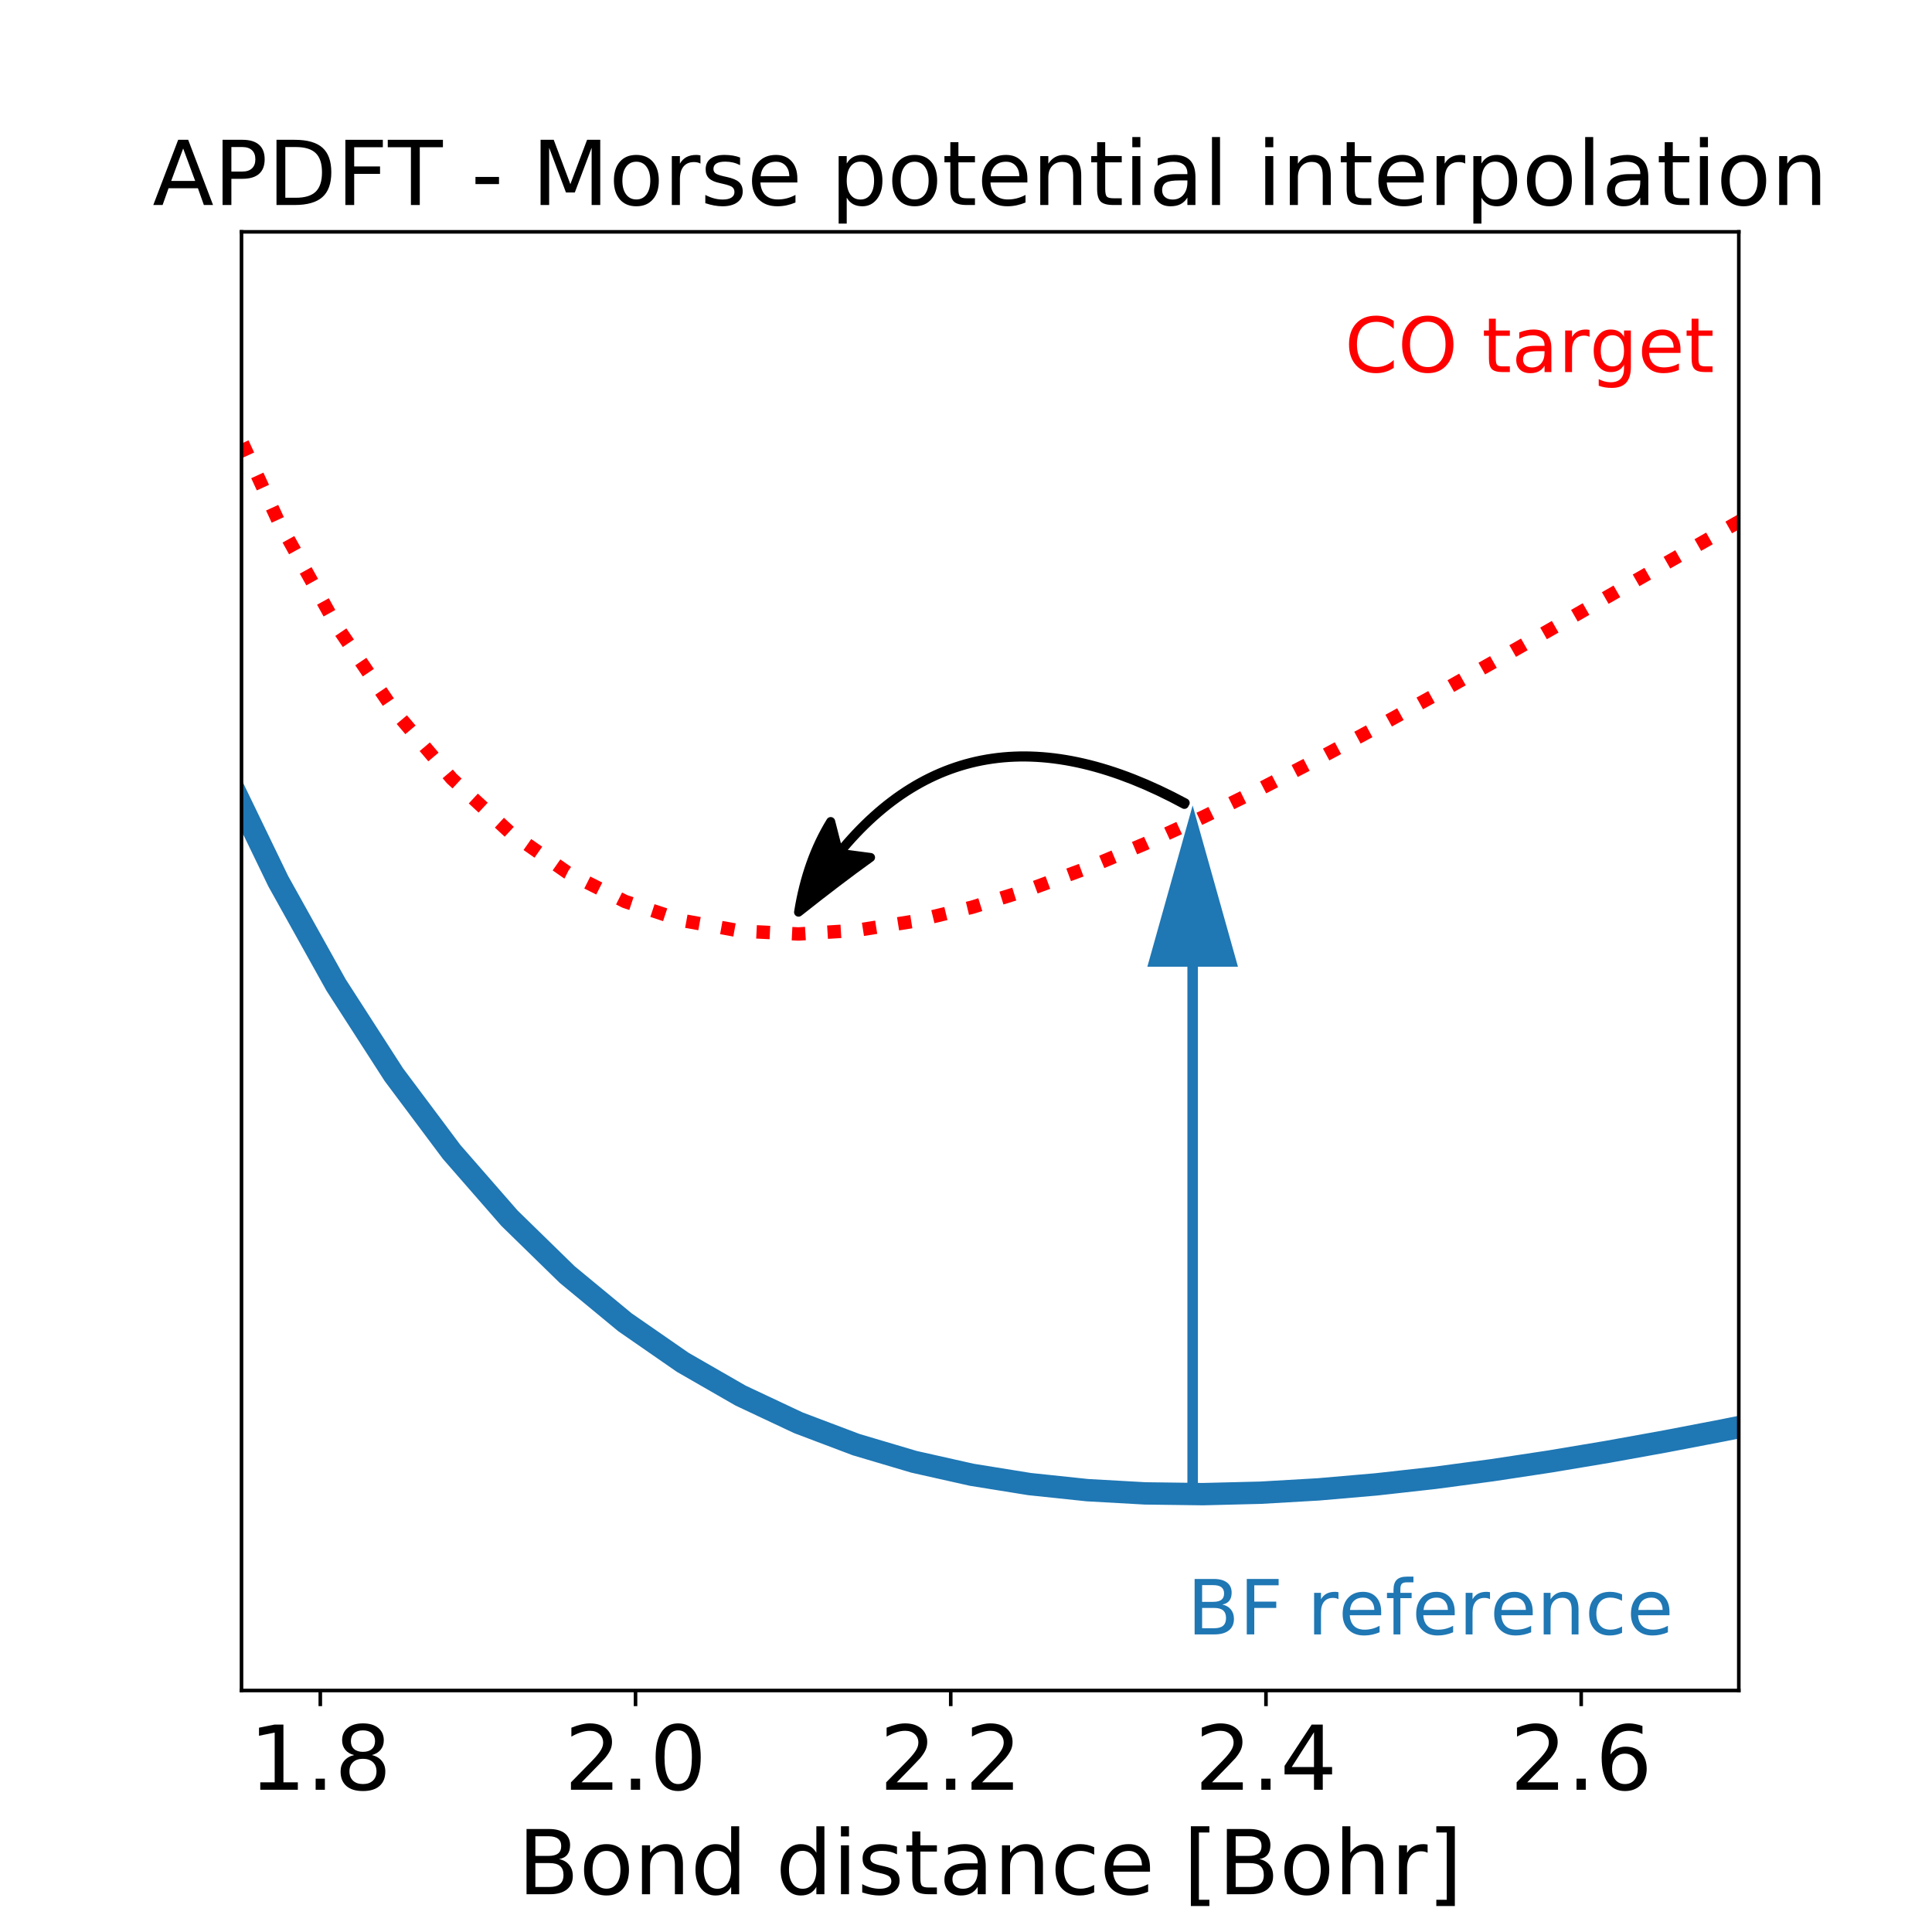
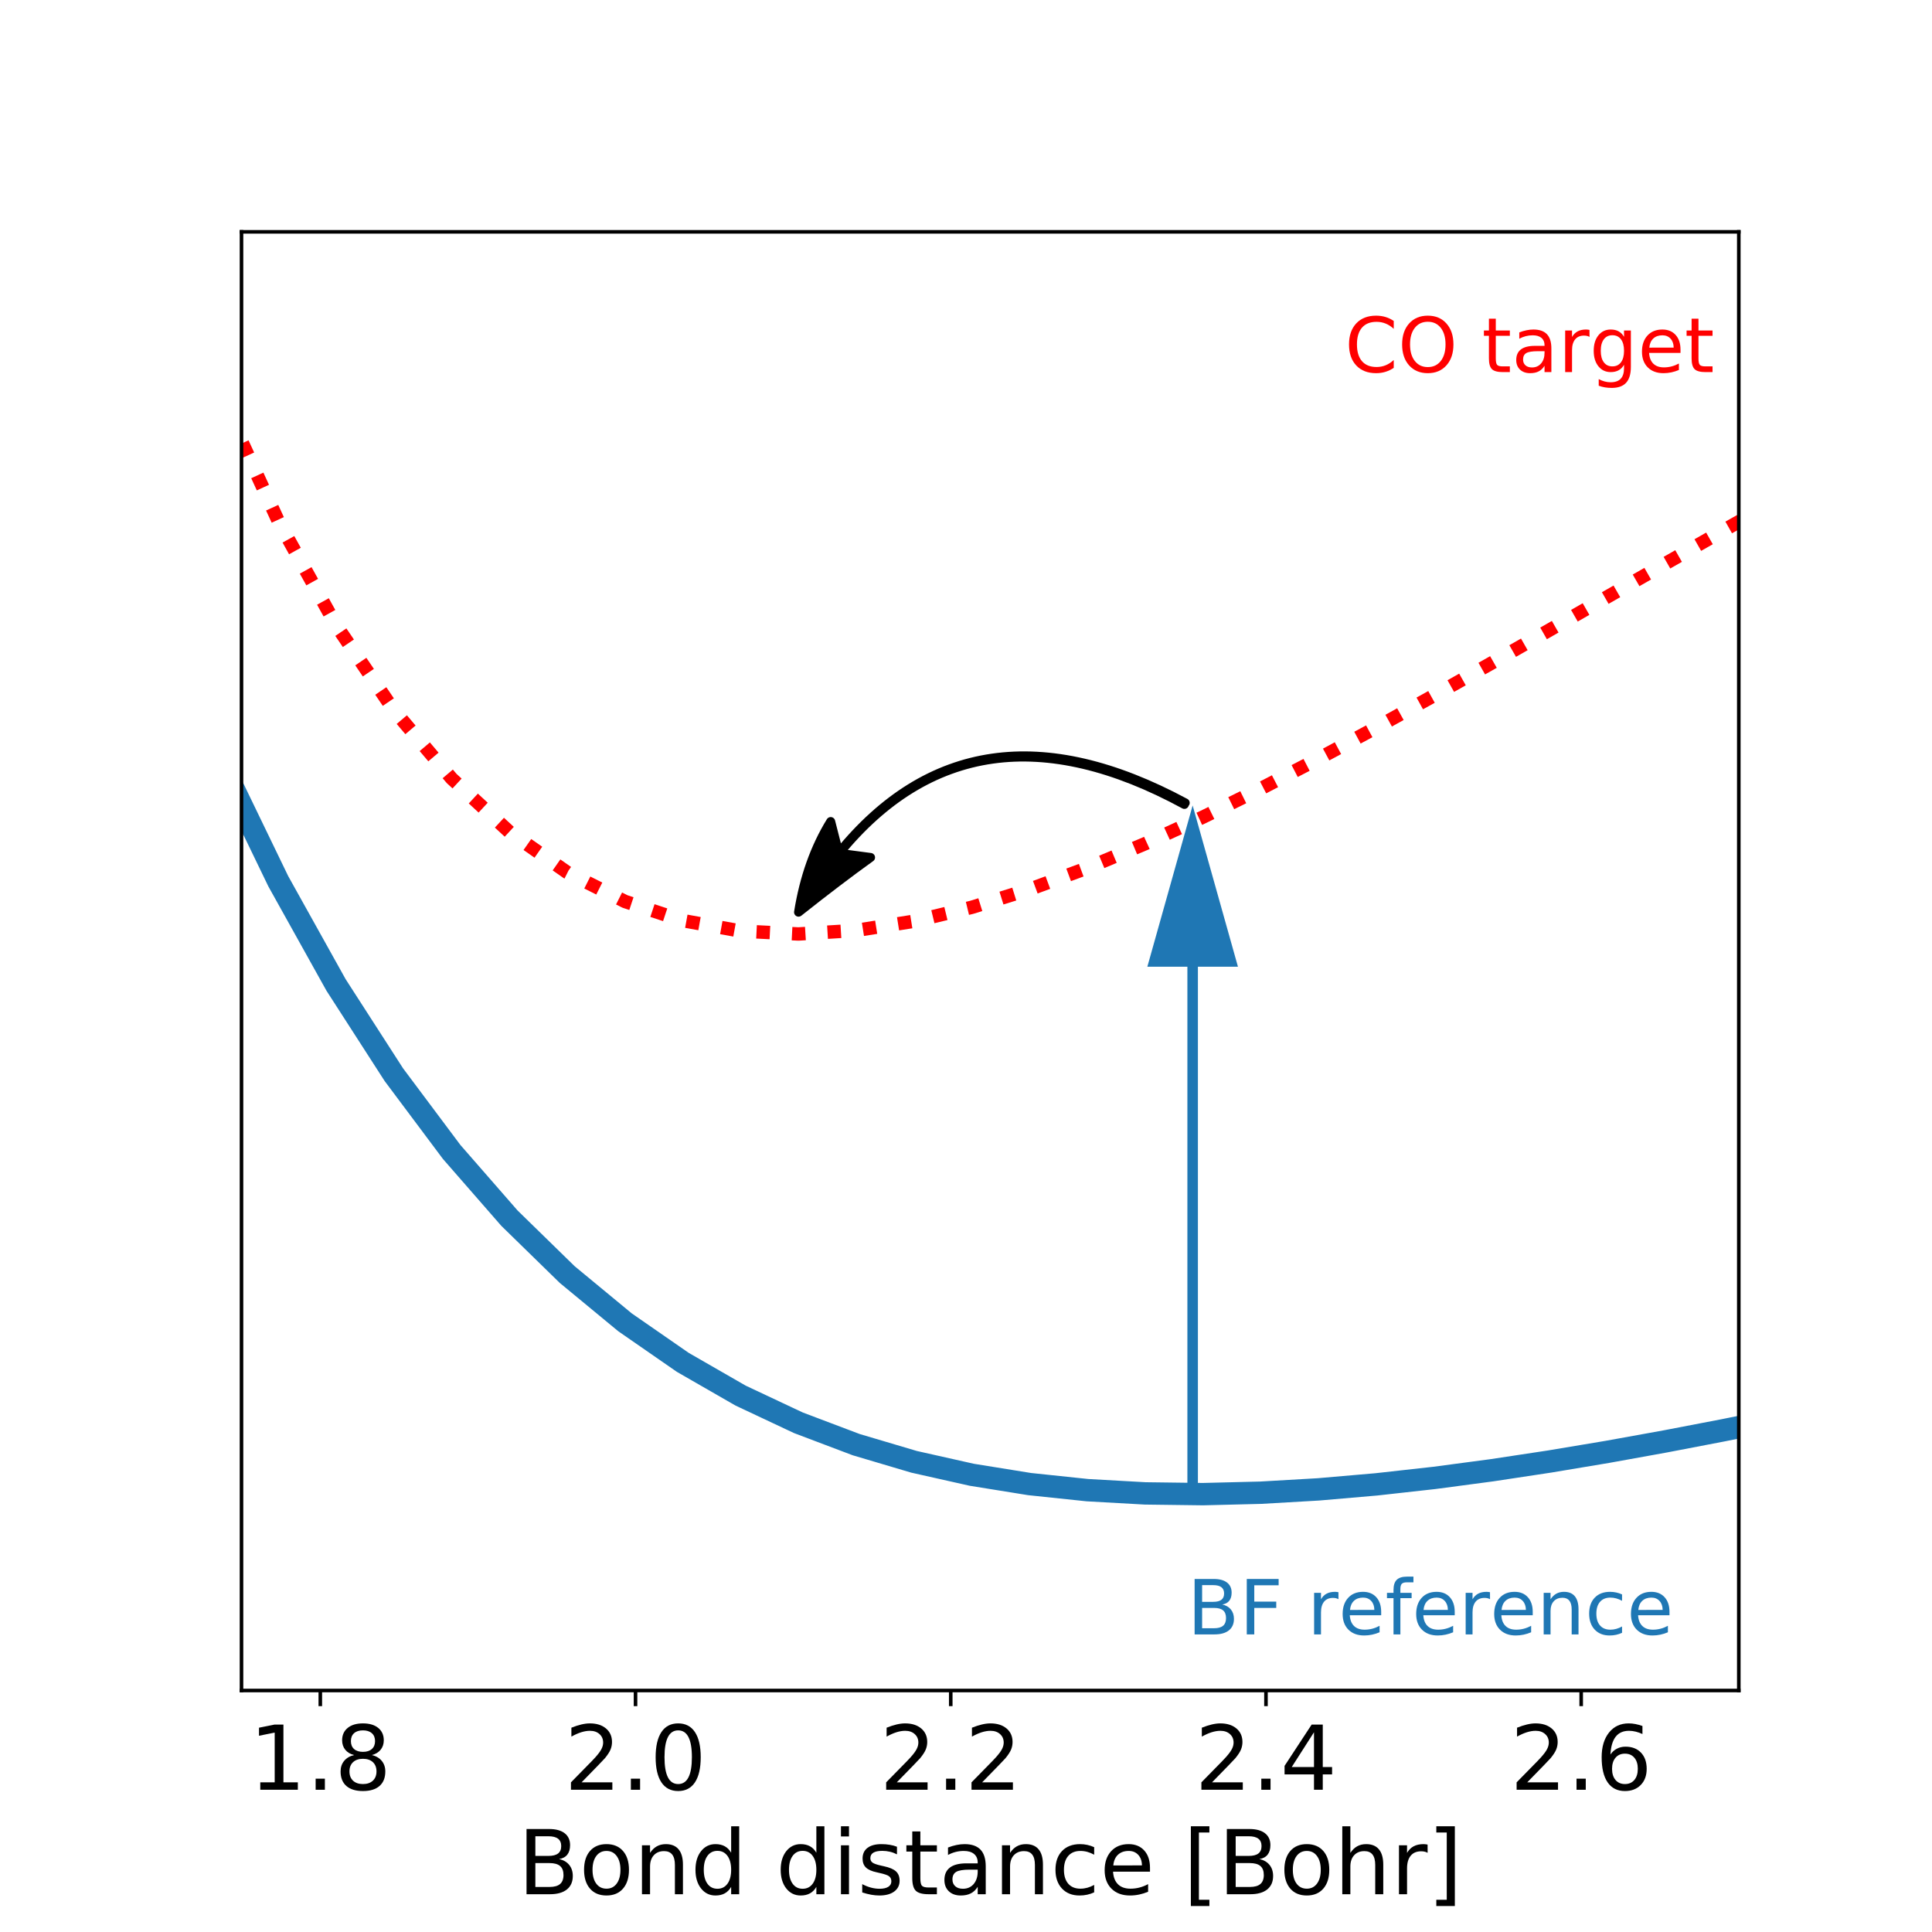
<svg xmlns="http://www.w3.org/2000/svg" xmlns:xlink="http://www.w3.org/1999/xlink" height="432pt" version="1.1" viewBox="0 0 432 432" width="432pt">
  <defs>
    <style type="text/css">
*{stroke-linecap:butt;stroke-linejoin:round;}
  </style>
  </defs>
  <g id="figure_1">
    <g id="patch_1">
      <path d="M 0 432  L 432 432  L 432 0  L 0 0  z " style="fill:#ffffff;" />
    </g>
    <g id="axes_1">
      <g id="patch_2">
        <path d="M 54 378  L 388.8 378  L 388.8 51.84  L 54 51.84  z " style="fill:#ffffff;" />
      </g>
      <g id="patch_3">
-         <path clip-path="url(#p4e06cd8e7b)" d="M 264.822 179.641  L 264.83 179.873  Q 217.554 154.175 187.64 190.801  L 194.663 191.728  Q 187.648 196.758 178.555 203.969  Q 180.401 192.387 185.748 183.695  L 187.547 190.725  Q 217.438 153.914 265.021 179.521  L 264.822 179.641  z " style="stroke:#000000;stroke-linecap:round;stroke-width:2;" />
+         <path clip-path="url(#p5659e23a66)" d="M 264.822 179.641  L 264.83 179.873  Q 217.554 154.175 187.64 190.801  L 194.663 191.728  Q 187.648 196.758 178.555 203.969  Q 180.401 192.387 185.748 183.695  L 187.547 190.725  Q 217.438 153.914 265.021 179.521  L 264.822 179.641  z " style="stroke:#000000;stroke-linecap:round;stroke-width:2;" />
      </g>
      <g id="patch_4">
-         <path clip-path="url(#p4e06cd8e7b)" d="M 266.679 183.799  L 275.49 215.161  L 266.855 215.161  L 266.855 334.094  L 266.503 334.094  L 266.503 215.161  L 257.869 215.161  z " style="fill:#1f77b4;stroke:#1f77b4;stroke-linejoin:miter;stroke-width:2;" />
+         <path clip-path="url(#p5659e23a66)" d="M 266.679 183.799  L 275.49 215.161  L 266.855 215.161  L 266.855 334.094  L 266.503 334.094  L 266.503 215.161  L 257.869 215.161  z " style="fill:#1f77b4;stroke:#1f77b4;stroke-linejoin:miter;stroke-width:2;" />
      </g>
      <g id="matplotlib.axis_1">
        <g id="xtick_1">
          <g id="line2d_1">
            <defs>
-               <path d="M 0 0  L 0 3.5  " id="mc988da30cb" style="stroke:#000000;stroke-width:0.8;" />
-             </defs>
-             <g>
-               <use style="stroke:#000000;stroke-width:0.8;" x="71.621" xlink:href="#mc988da30cb" y="378" />
+               <path d="M 0 0  L 0 3.5  " id="ma7edc51703" style="stroke:#000000;stroke-width:0.8;" />
+             </defs>
+             <g>
+               <use style="stroke:#000000;stroke-width:0.8;" x="71.621" xlink:href="#ma7edc51703" y="378" />
            </g>
          </g>
          <g id="text_1">
            <defs>
              <path d="M 12.406 8.297  L 28.516 8.297  L 28.516 63.922  L 10.984 60.406  L 10.984 69.391  L 28.422 72.906  L 38.281 72.906  L 38.281 8.297  L 54.391 8.297  L 54.391 0  L 12.406 0  z " id="DejaVuSans-49" />
              <path d="M 10.688 12.406  L 21 12.406  L 21 0  L 10.688 0  z " id="DejaVuSans-46" />
              <path d="M 31.781 34.625  Q 24.75 34.625 20.719 30.859  Q 16.703 27.094 16.703 20.516  Q 16.703 13.922 20.719 10.156  Q 24.75 6.391 31.781 6.391  Q 38.812 6.391 42.859 10.172  Q 46.922 13.969 46.922 20.516  Q 46.922 27.094 42.891 30.859  Q 38.875 34.625 31.781 34.625  z M 21.922 38.812  Q 15.578 40.375 12.031 44.719  Q 8.5 49.078 8.5 55.328  Q 8.5 64.062 14.719 69.141  Q 20.953 74.219 31.781 74.219  Q 42.672 74.219 48.875 69.141  Q 55.078 64.062 55.078 55.328  Q 55.078 49.078 51.531 44.719  Q 48 40.375 41.703 38.812  Q 48.828 37.156 52.797 32.312  Q 56.781 27.484 56.781 20.516  Q 56.781 9.906 50.312 4.234  Q 43.844 -1.422 31.781 -1.422  Q 19.734 -1.422 13.25 4.234  Q 6.781 9.906 6.781 20.516  Q 6.781 27.484 10.781 32.312  Q 14.797 37.156 21.922 38.812  z M 18.312 54.391  Q 18.312 48.734 21.844 45.562  Q 25.391 42.391 31.781 42.391  Q 38.141 42.391 41.719 45.562  Q 45.312 48.734 45.312 54.391  Q 45.312 60.062 41.719 63.234  Q 38.141 66.406 31.781 66.406  Q 25.391 66.406 21.844 63.234  Q 18.312 60.062 18.312 54.391  z " id="DejaVuSans-56" />
            </defs>
            <g transform="translate(55.71793 400.1969)scale(0.2 -0.2)">
              <use xlink:href="#DejaVuSans-49" />
              <use x="63.623" xlink:href="#DejaVuSans-46" />
              <use x="95.41" xlink:href="#DejaVuSans-56" />
            </g>
          </g>
        </g>
        <g id="xtick_2">
          <g id="line2d_2">
            <g>
-               <use style="stroke:#000000;stroke-width:0.8;" x="142.105" xlink:href="#mc988da30cb" y="378" />
+               <use style="stroke:#000000;stroke-width:0.8;" x="142.105" xlink:href="#ma7edc51703" y="378" />
            </g>
          </g>
          <g id="text_2">
            <defs>
              <path d="M 19.188 8.297  L 53.609 8.297  L 53.609 0  L 7.328 0  L 7.328 8.297  Q 12.938 14.109 22.625 23.891  Q 32.328 33.688 34.812 36.531  Q 39.547 41.844 41.422 45.531  Q 43.312 49.219 43.312 52.781  Q 43.312 58.594 39.234 62.25  Q 35.156 65.922 28.609 65.922  Q 23.969 65.922 18.812 64.312  Q 13.672 62.703 7.812 59.422  L 7.812 69.391  Q 13.766 71.781 18.938 73  Q 24.125 74.219 28.422 74.219  Q 39.75 74.219 46.484 68.547  Q 53.219 62.891 53.219 53.422  Q 53.219 48.922 51.531 44.891  Q 49.859 40.875 45.406 35.406  Q 44.188 33.984 37.641 27.219  Q 31.109 20.453 19.188 8.297  z " id="DejaVuSans-50" />
              <path d="M 31.781 66.406  Q 24.172 66.406 20.328 58.906  Q 16.5 51.422 16.5 36.375  Q 16.5 21.391 20.328 13.891  Q 24.172 6.391 31.781 6.391  Q 39.453 6.391 43.281 13.891  Q 47.125 21.391 47.125 36.375  Q 47.125 51.422 43.281 58.906  Q 39.453 66.406 31.781 66.406  z M 31.781 74.219  Q 44.047 74.219 50.516 64.516  Q 56.984 54.828 56.984 36.375  Q 56.984 17.969 50.516 8.266  Q 44.047 -1.422 31.781 -1.422  Q 19.531 -1.422 13.062 8.266  Q 6.594 17.969 6.594 36.375  Q 6.594 54.828 13.062 64.516  Q 19.531 74.219 31.781 74.219  z " id="DejaVuSans-48" />
            </defs>
            <g transform="translate(126.2021 400.1969)scale(0.2 -0.2)">
              <use xlink:href="#DejaVuSans-50" />
              <use x="63.623" xlink:href="#DejaVuSans-46" />
              <use x="95.41" xlink:href="#DejaVuSans-48" />
            </g>
          </g>
        </g>
        <g id="xtick_3">
          <g id="line2d_3">
            <g>
-               <use style="stroke:#000000;stroke-width:0.8;" x="212.589" xlink:href="#mc988da30cb" y="378" />
+               <use style="stroke:#000000;stroke-width:0.8;" x="212.589" xlink:href="#ma7edc51703" y="378" />
            </g>
          </g>
          <g id="text_3">
            <g transform="translate(196.6863 400.1969)scale(0.2 -0.2)">
              <use xlink:href="#DejaVuSans-50" />
              <use x="63.623" xlink:href="#DejaVuSans-46" />
              <use x="95.41" xlink:href="#DejaVuSans-50" />
            </g>
          </g>
        </g>
        <g id="xtick_4">
          <g id="line2d_4">
            <g>
-               <use style="stroke:#000000;stroke-width:0.8;" x="283.074" xlink:href="#mc988da30cb" y="378" />
+               <use style="stroke:#000000;stroke-width:0.8;" x="283.074" xlink:href="#ma7edc51703" y="378" />
            </g>
          </g>
          <g id="text_4">
            <defs>
              <path d="M 37.797 64.312  L 12.891 25.391  L 37.797 25.391  z M 35.203 72.906  L 47.609 72.906  L 47.609 25.391  L 58.016 25.391  L 58.016 17.188  L 47.609 17.188  L 47.609 0  L 37.797 0  L 37.797 17.188  L 4.891 17.188  L 4.891 26.703  z " id="DejaVuSans-52" />
            </defs>
            <g transform="translate(267.1706 400.1969)scale(0.2 -0.2)">
              <use xlink:href="#DejaVuSans-50" />
              <use x="63.623" xlink:href="#DejaVuSans-46" />
              <use x="95.41" xlink:href="#DejaVuSans-52" />
            </g>
          </g>
        </g>
        <g id="xtick_5">
          <g id="line2d_5">
            <g>
-               <use style="stroke:#000000;stroke-width:0.8;" x="353.558" xlink:href="#mc988da30cb" y="378" />
+               <use style="stroke:#000000;stroke-width:0.8;" x="353.558" xlink:href="#ma7edc51703" y="378" />
            </g>
          </g>
          <g id="text_5">
            <defs>
              <path d="M 33.016 40.375  Q 26.375 40.375 22.484 35.828  Q 18.609 31.297 18.609 23.391  Q 18.609 15.531 22.484 10.953  Q 26.375 6.391 33.016 6.391  Q 39.656 6.391 43.531 10.953  Q 47.406 15.531 47.406 23.391  Q 47.406 31.297 43.531 35.828  Q 39.656 40.375 33.016 40.375  z M 52.594 71.297  L 52.594 62.312  Q 48.875 64.062 45.094 64.984  Q 41.312 65.922 37.594 65.922  Q 27.828 65.922 22.672 59.328  Q 17.531 52.734 16.797 39.406  Q 19.672 43.656 24.016 45.922  Q 28.375 48.188 33.594 48.188  Q 44.578 48.188 50.953 41.516  Q 57.328 34.859 57.328 23.391  Q 57.328 12.156 50.688 5.359  Q 44.047 -1.422 33.016 -1.422  Q 20.359 -1.422 13.672 8.266  Q 6.984 17.969 6.984 36.375  Q 6.984 53.656 15.188 63.938  Q 23.391 74.219 37.203 74.219  Q 40.922 74.219 44.703 73.484  Q 48.484 72.75 52.594 71.297  z " id="DejaVuSans-54" />
            </defs>
            <g transform="translate(337.6548 400.1969)scale(0.2 -0.2)">
              <use xlink:href="#DejaVuSans-50" />
              <use x="63.623" xlink:href="#DejaVuSans-46" />
              <use x="95.41" xlink:href="#DejaVuSans-54" />
            </g>
          </g>
        </g>
        <g id="text_6">
          <defs>
            <path d="M 19.672 34.812  L 19.672 8.109  L 35.5 8.109  Q 43.453 8.109 47.281 11.406  Q 51.125 14.703 51.125 21.484  Q 51.125 28.328 47.281 31.562  Q 43.453 34.812 35.5 34.812  z M 19.672 64.797  L 19.672 42.828  L 34.281 42.828  Q 41.5 42.828 45.031 45.531  Q 48.578 48.25 48.578 53.812  Q 48.578 59.328 45.031 62.062  Q 41.5 64.797 34.281 64.797  z M 9.812 72.906  L 35.016 72.906  Q 46.297 72.906 52.391 68.219  Q 58.5 63.531 58.5 54.891  Q 58.5 48.188 55.375 44.234  Q 52.25 40.281 46.188 39.312  Q 53.469 37.75 57.5 32.781  Q 61.531 27.828 61.531 20.406  Q 61.531 10.641 54.891 5.312  Q 48.25 0 35.984 0  L 9.812 0  z " id="DejaVuSans-66" />
            <path d="M 30.609 48.391  Q 23.391 48.391 19.188 42.75  Q 14.984 37.109 14.984 27.297  Q 14.984 17.484 19.156 11.844  Q 23.344 6.203 30.609 6.203  Q 37.797 6.203 41.984 11.859  Q 46.188 17.531 46.188 27.297  Q 46.188 37.016 41.984 42.703  Q 37.797 48.391 30.609 48.391  z M 30.609 56  Q 42.328 56 49.016 48.375  Q 55.719 40.766 55.719 27.297  Q 55.719 13.875 49.016 6.219  Q 42.328 -1.422 30.609 -1.422  Q 18.844 -1.422 12.172 6.219  Q 5.516 13.875 5.516 27.297  Q 5.516 40.766 12.172 48.375  Q 18.844 56 30.609 56  z " id="DejaVuSans-111" />
            <path d="M 54.891 33.016  L 54.891 0  L 45.906 0  L 45.906 32.719  Q 45.906 40.484 42.875 44.328  Q 39.844 48.188 33.797 48.188  Q 26.516 48.188 22.312 43.547  Q 18.109 38.922 18.109 30.906  L 18.109 0  L 9.078 0  L 9.078 54.688  L 18.109 54.688  L 18.109 46.188  Q 21.344 51.125 25.703 53.562  Q 30.078 56 35.797 56  Q 45.219 56 50.047 50.172  Q 54.891 44.344 54.891 33.016  z " id="DejaVuSans-110" />
            <path d="M 45.406 46.391  L 45.406 75.984  L 54.391 75.984  L 54.391 0  L 45.406 0  L 45.406 8.203  Q 42.578 3.328 38.25 0.953  Q 33.938 -1.422 27.875 -1.422  Q 17.969 -1.422 11.734 6.484  Q 5.516 14.406 5.516 27.297  Q 5.516 40.188 11.734 48.094  Q 17.969 56 27.875 56  Q 33.938 56 38.25 53.625  Q 42.578 51.266 45.406 46.391  z M 14.797 27.297  Q 14.797 17.391 18.875 11.75  Q 22.953 6.109 30.078 6.109  Q 37.203 6.109 41.297 11.75  Q 45.406 17.391 45.406 27.297  Q 45.406 37.203 41.297 42.844  Q 37.203 48.484 30.078 48.484  Q 22.953 48.484 18.875 42.844  Q 14.797 37.203 14.797 27.297  z " id="DejaVuSans-100" />
            <path id="DejaVuSans-32" />
            <path d="M 9.422 54.688  L 18.406 54.688  L 18.406 0  L 9.422 0  z M 9.422 75.984  L 18.406 75.984  L 18.406 64.594  L 9.422 64.594  z " id="DejaVuSans-105" />
            <path d="M 44.281 53.078  L 44.281 44.578  Q 40.484 46.531 36.375 47.5  Q 32.281 48.484 27.875 48.484  Q 21.188 48.484 17.844 46.438  Q 14.5 44.391 14.5 40.281  Q 14.5 37.156 16.891 35.375  Q 19.281 33.594 26.516 31.984  L 29.594 31.297  Q 39.156 29.25 43.188 25.516  Q 47.219 21.781 47.219 15.094  Q 47.219 7.469 41.188 3.016  Q 35.156 -1.422 24.609 -1.422  Q 20.219 -1.422 15.453 -0.562  Q 10.688 0.297 5.422 2  L 5.422 11.281  Q 10.406 8.688 15.234 7.391  Q 20.062 6.109 24.812 6.109  Q 31.156 6.109 34.562 8.281  Q 37.984 10.453 37.984 14.406  Q 37.984 18.062 35.516 20.016  Q 33.062 21.969 24.703 23.781  L 21.578 24.516  Q 13.234 26.266 9.516 29.906  Q 5.812 33.547 5.812 39.891  Q 5.812 47.609 11.281 51.797  Q 16.75 56 26.812 56  Q 31.781 56 36.172 55.266  Q 40.578 54.547 44.281 53.078  z " id="DejaVuSans-115" />
            <path d="M 18.312 70.219  L 18.312 54.688  L 36.812 54.688  L 36.812 47.703  L 18.312 47.703  L 18.312 18.016  Q 18.312 11.328 20.141 9.422  Q 21.969 7.516 27.594 7.516  L 36.812 7.516  L 36.812 0  L 27.594 0  Q 17.188 0 13.234 3.875  Q 9.281 7.766 9.281 18.016  L 9.281 47.703  L 2.688 47.703  L 2.688 54.688  L 9.281 54.688  L 9.281 70.219  z " id="DejaVuSans-116" />
            <path d="M 34.281 27.484  Q 23.391 27.484 19.188 25  Q 14.984 22.516 14.984 16.5  Q 14.984 11.719 18.141 8.906  Q 21.297 6.109 26.703 6.109  Q 34.188 6.109 38.703 11.406  Q 43.219 16.703 43.219 25.484  L 43.219 27.484  z M 52.203 31.203  L 52.203 0  L 43.219 0  L 43.219 8.297  Q 40.141 3.328 35.547 0.953  Q 30.953 -1.422 24.312 -1.422  Q 15.922 -1.422 10.953 3.297  Q 6 8.016 6 15.922  Q 6 25.141 12.172 29.828  Q 18.359 34.516 30.609 34.516  L 43.219 34.516  L 43.219 35.406  Q 43.219 41.609 39.141 45  Q 35.062 48.391 27.688 48.391  Q 23 48.391 18.547 47.266  Q 14.109 46.141 10.016 43.891  L 10.016 52.203  Q 14.938 54.109 19.578 55.047  Q 24.219 56 28.609 56  Q 40.484 56 46.344 49.844  Q 52.203 43.703 52.203 31.203  z " id="DejaVuSans-97" />
            <path d="M 48.781 52.594  L 48.781 44.188  Q 44.969 46.297 41.141 47.344  Q 37.312 48.391 33.406 48.391  Q 24.656 48.391 19.812 42.844  Q 14.984 37.312 14.984 27.297  Q 14.984 17.281 19.812 11.734  Q 24.656 6.203 33.406 6.203  Q 37.312 6.203 41.141 7.25  Q 44.969 8.297 48.781 10.406  L 48.781 2.094  Q 45.016 0.344 40.984 -0.531  Q 36.969 -1.422 32.422 -1.422  Q 20.062 -1.422 12.781 6.344  Q 5.516 14.109 5.516 27.297  Q 5.516 40.672 12.859 48.328  Q 20.219 56 33.016 56  Q 37.156 56 41.109 55.141  Q 45.062 54.297 48.781 52.594  z " id="DejaVuSans-99" />
            <path d="M 56.203 29.594  L 56.203 25.203  L 14.891 25.203  Q 15.484 15.922 20.484 11.062  Q 25.484 6.203 34.422 6.203  Q 39.594 6.203 44.453 7.469  Q 49.312 8.734 54.109 11.281  L 54.109 2.781  Q 49.266 0.734 44.188 -0.344  Q 39.109 -1.422 33.891 -1.422  Q 20.797 -1.422 13.156 6.188  Q 5.516 13.812 5.516 26.812  Q 5.516 40.234 12.766 48.109  Q 20.016 56 32.328 56  Q 43.359 56 49.781 48.891  Q 56.203 41.797 56.203 29.594  z M 47.219 32.234  Q 47.125 39.594 43.094 43.984  Q 39.062 48.391 32.422 48.391  Q 24.906 48.391 20.391 44.141  Q 15.875 39.891 15.188 32.172  z " id="DejaVuSans-101" />
            <path d="M 8.594 75.984  L 29.297 75.984  L 29.297 69  L 17.578 69  L 17.578 -6.203  L 29.297 -6.203  L 29.297 -13.188  L 8.594 -13.188  z " id="DejaVuSans-91" />
            <path d="M 54.891 33.016  L 54.891 0  L 45.906 0  L 45.906 32.719  Q 45.906 40.484 42.875 44.328  Q 39.844 48.188 33.797 48.188  Q 26.516 48.188 22.312 43.547  Q 18.109 38.922 18.109 30.906  L 18.109 0  L 9.078 0  L 9.078 75.984  L 18.109 75.984  L 18.109 46.188  Q 21.344 51.125 25.703 53.562  Q 30.078 56 35.797 56  Q 45.219 56 50.047 50.172  Q 54.891 44.344 54.891 33.016  z " id="DejaVuSans-104" />
            <path d="M 41.109 46.297  Q 39.594 47.172 37.812 47.578  Q 36.031 48 33.891 48  Q 26.266 48 22.188 43.047  Q 18.109 38.094 18.109 28.812  L 18.109 0  L 9.078 0  L 9.078 54.688  L 18.109 54.688  L 18.109 46.188  Q 20.953 51.172 25.484 53.578  Q 30.031 56 36.531 56  Q 37.453 56 38.578 55.875  Q 39.703 55.766 41.062 55.516  z " id="DejaVuSans-114" />
            <path d="M 30.422 75.984  L 30.422 -13.188  L 9.719 -13.188  L 9.719 -6.203  L 21.391 -6.203  L 21.391 69  L 9.719 69  L 9.719 75.984  z " id="DejaVuSans-93" />
          </defs>
          <g transform="translate(115.7734 423.5531)scale(0.2 -0.2)">
            <use xlink:href="#DejaVuSans-66" />
            <use x="68.604" xlink:href="#DejaVuSans-111" />
            <use x="129.785" xlink:href="#DejaVuSans-110" />
            <use x="193.164" xlink:href="#DejaVuSans-100" />
            <use x="256.641" xlink:href="#DejaVuSans-32" />
            <use x="288.428" xlink:href="#DejaVuSans-100" />
            <use x="351.904" xlink:href="#DejaVuSans-105" />
            <use x="379.688" xlink:href="#DejaVuSans-115" />
            <use x="431.787" xlink:href="#DejaVuSans-116" />
            <use x="470.996" xlink:href="#DejaVuSans-97" />
            <use x="532.275" xlink:href="#DejaVuSans-110" />
            <use x="595.654" xlink:href="#DejaVuSans-99" />
            <use x="650.635" xlink:href="#DejaVuSans-101" />
            <use x="712.158" xlink:href="#DejaVuSans-32" />
            <use x="743.945" xlink:href="#DejaVuSans-91" />
            <use x="782.959" xlink:href="#DejaVuSans-66" />
            <use x="851.562" xlink:href="#DejaVuSans-111" />
            <use x="912.744" xlink:href="#DejaVuSans-104" />
            <use x="976.123" xlink:href="#DejaVuSans-114" />
            <use x="1017.236" xlink:href="#DejaVuSans-93" />
          </g>
        </g>
      </g>
      <g id="matplotlib.axis_2" />
      <g id="line2d_6">
-         <path clip-path="url(#p4e06cd8e7b)" d="M 36.379 139.616  L 49.301 170.322  L 62.223 197.049  L 75.145 220.243  L 88.067 240.302  L 100.989 257.577  L 113.912 272.384  L 126.834 285  L 139.756 295.674  L 152.678 304.628  L 165.6 312.058  L 178.522 318.138  L 191.444 323.026  L 204.366 326.859  L 217.288 329.761  L 230.211 331.843  L 243.133 333.202  L 256.055 333.927  L 268.977 334.094  L 281.899 333.773  L 294.821 333.027  L 307.743 331.909  L 320.665 330.471  L 333.587 328.754  L 346.509 326.798  L 359.432 324.638  L 372.354 322.304  L 385.276 319.824  L 398.198 317.222  L 411.12 314.519  L 424.042 311.735  " style="fill:none;stroke:#1f77b4;stroke-linecap:square;stroke-width:5;" />
+         <path clip-path="url(#p5659e23a66)" d="M 36.379 139.616  L 49.301 170.322  L 62.223 197.049  L 75.145 220.243  L 88.067 240.302  L 100.989 257.577  L 113.912 272.384  L 126.834 285  L 139.756 295.674  L 152.678 304.628  L 165.6 312.058  L 178.522 318.138  L 191.444 323.026  L 204.366 326.859  L 217.288 329.761  L 230.211 331.843  L 243.133 333.202  L 256.055 333.927  L 268.977 334.094  L 281.899 333.773  L 294.821 333.027  L 307.743 331.909  L 320.665 330.471  L 333.587 328.754  L 346.509 326.798  L 359.432 324.638  L 372.354 322.304  L 385.276 319.824  L 398.198 317.222  L 411.12 314.519  L 424.042 311.735  " style="fill:none;stroke:#1f77b4;stroke-linecap:square;stroke-width:5;" />
      </g>
      <g id="line2d_7">
-         <path clip-path="url(#p4e06cd8e7b)" d="M 36.379 54.859  L 49.301 88.4  L 62.223 116.5  L 75.145 139.783  L 88.067 158.807  L 100.989 174.072  L 113.912 186.027  L 126.834 195.075  L 139.756 201.575  L 152.678 205.85  L 165.6 208.186  L 178.522 208.84  L 191.444 208.041  L 204.366 205.993  L 217.288 202.878  L 230.211 198.857  L 243.133 194.072  L 256.055 188.652  L 268.977 182.709  L 281.899 176.341  L 294.821 169.636  L 307.743 162.671  L 320.665 155.513  L 333.587 148.223  L 346.509 140.85  L 359.432 133.44  L 372.354 126.032  L 385.276 118.659  L 398.198 111.349  L 411.12 104.128  L 424.042 97.016  " style="fill:none;stroke:#ff0000;stroke-dasharray:3,4.95;stroke-dashoffset:0;stroke-width:3;" />
+         <path clip-path="url(#p5659e23a66)" d="M 36.379 54.859  L 49.301 88.4  L 62.223 116.5  L 75.145 139.783  L 88.067 158.807  L 100.989 174.072  L 113.912 186.027  L 126.834 195.075  L 139.756 201.575  L 152.678 205.85  L 165.6 208.186  L 178.522 208.84  L 191.444 208.041  L 204.366 205.993  L 217.288 202.878  L 230.211 198.857  L 243.133 194.072  L 256.055 188.652  L 268.977 182.709  L 281.899 176.341  L 294.821 169.636  L 307.743 162.671  L 320.665 155.513  L 333.587 148.223  L 346.509 140.85  L 359.432 133.44  L 372.354 126.032  L 385.276 118.659  L 398.198 111.349  L 411.12 104.128  L 424.042 97.016  " style="fill:none;stroke:#ff0000;stroke-dasharray:3,4.95;stroke-dashoffset:0;stroke-width:3;" />
      </g>
      <g id="patch_5">
        <path d="M 54 378  L 54 51.84  " style="fill:none;stroke:#000000;stroke-linecap:square;stroke-linejoin:miter;stroke-width:0.8;" />
      </g>
      <g id="patch_6">
        <path d="M 388.8 378  L 388.8 51.84  " style="fill:none;stroke:#000000;stroke-linecap:square;stroke-linejoin:miter;stroke-width:0.8;" />
      </g>
      <g id="patch_7">
        <path d="M 54 378  L 388.8 378  " style="fill:none;stroke:#000000;stroke-linecap:square;stroke-linejoin:miter;stroke-width:0.8;" />
      </g>
      <g id="patch_8">
        <path d="M 54 51.84  L 388.8 51.84  " style="fill:none;stroke:#000000;stroke-linecap:square;stroke-linejoin:miter;stroke-width:0.8;" />
      </g>
      <g id="text_7">
        <defs>
          <path d="M 64.406 67.281  L 64.406 56.891  Q 59.422 61.531 53.781 63.812  Q 48.141 66.109 41.797 66.109  Q 29.297 66.109 22.656 58.469  Q 16.016 50.828 16.016 36.375  Q 16.016 21.969 22.656 14.328  Q 29.297 6.688 41.797 6.688  Q 48.141 6.688 53.781 8.984  Q 59.422 11.281 64.406 15.922  L 64.406 5.609  Q 59.234 2.094 53.438 0.328  Q 47.656 -1.422 41.219 -1.422  Q 24.656 -1.422 15.125 8.703  Q 5.609 18.844 5.609 36.375  Q 5.609 53.953 15.125 64.078  Q 24.656 74.219 41.219 74.219  Q 47.75 74.219 53.531 72.484  Q 59.328 70.75 64.406 67.281  z " id="DejaVuSans-67" />
          <path d="M 39.406 66.219  Q 28.656 66.219 22.328 58.203  Q 16.016 50.203 16.016 36.375  Q 16.016 22.609 22.328 14.594  Q 28.656 6.594 39.406 6.594  Q 50.141 6.594 56.422 14.594  Q 62.703 22.609 62.703 36.375  Q 62.703 50.203 56.422 58.203  Q 50.141 66.219 39.406 66.219  z M 39.406 74.219  Q 54.734 74.219 63.906 63.938  Q 73.094 53.656 73.094 36.375  Q 73.094 19.141 63.906 8.859  Q 54.734 -1.422 39.406 -1.422  Q 24.031 -1.422 14.812 8.828  Q 5.609 19.094 5.609 36.375  Q 5.609 53.656 14.812 63.938  Q 24.031 74.219 39.406 74.219  z " id="DejaVuSans-79" />
          <path d="M 45.406 27.984  Q 45.406 37.75 41.375 43.109  Q 37.359 48.484 30.078 48.484  Q 22.859 48.484 18.828 43.109  Q 14.797 37.75 14.797 27.984  Q 14.797 18.266 18.828 12.891  Q 22.859 7.516 30.078 7.516  Q 37.359 7.516 41.375 12.891  Q 45.406 18.266 45.406 27.984  z M 54.391 6.781  Q 54.391 -7.172 48.188 -13.984  Q 42 -20.797 29.203 -20.797  Q 24.469 -20.797 20.266 -20.094  Q 16.062 -19.391 12.109 -17.922  L 12.109 -9.188  Q 16.062 -11.328 19.922 -12.344  Q 23.781 -13.375 27.781 -13.375  Q 36.625 -13.375 41.016 -8.766  Q 45.406 -4.156 45.406 5.172  L 45.406 9.625  Q 42.625 4.781 38.281 2.391  Q 33.938 0 27.875 0  Q 17.828 0 11.672 7.656  Q 5.516 15.328 5.516 27.984  Q 5.516 40.672 11.672 48.328  Q 17.828 56 27.875 56  Q 33.938 56 38.281 53.609  Q 42.625 51.219 45.406 46.391  L 45.406 54.688  L 54.391 54.688  z " id="DejaVuSans-103" />
        </defs>
        <g style="fill:#ff0000;" transform="translate(300.6947 83.20154)scale(0.17 -0.17)">
          <use xlink:href="#DejaVuSans-67" />
          <use x="69.824" xlink:href="#DejaVuSans-79" />
          <use x="148.535" xlink:href="#DejaVuSans-32" />
          <use x="180.322" xlink:href="#DejaVuSans-116" />
          <use x="219.531" xlink:href="#DejaVuSans-97" />
          <use x="280.811" xlink:href="#DejaVuSans-114" />
          <use x="321.908" xlink:href="#DejaVuSans-103" />
          <use x="385.385" xlink:href="#DejaVuSans-101" />
          <use x="446.908" xlink:href="#DejaVuSans-116" />
        </g>
      </g>
      <g id="text_8">
        <defs>
          <path d="M 9.812 72.906  L 51.703 72.906  L 51.703 64.594  L 19.672 64.594  L 19.672 43.109  L 48.578 43.109  L 48.578 34.812  L 19.672 34.812  L 19.672 0  L 9.812 0  z " id="DejaVuSans-70" />
          <path d="M 37.109 75.984  L 37.109 68.5  L 28.516 68.5  Q 23.688 68.5 21.797 66.547  Q 19.922 64.594 19.922 59.516  L 19.922 54.688  L 34.719 54.688  L 34.719 47.703  L 19.922 47.703  L 19.922 0  L 10.891 0  L 10.891 47.703  L 2.297 47.703  L 2.297 54.688  L 10.891 54.688  L 10.891 58.5  Q 10.891 67.625 15.141 71.797  Q 19.391 75.984 28.609 75.984  z " id="DejaVuSans-102" />
        </defs>
        <g style="fill:#1f77b4;" transform="translate(265.4526 365.4554)scale(0.17 -0.17)">
          <use xlink:href="#DejaVuSans-66" />
          <use x="68.604" xlink:href="#DejaVuSans-70" />
          <use x="126.123" xlink:href="#DejaVuSans-32" />
          <use x="157.91" xlink:href="#DejaVuSans-114" />
          <use x="198.992" xlink:href="#DejaVuSans-101" />
          <use x="260.516" xlink:href="#DejaVuSans-102" />
          <use x="295.721" xlink:href="#DejaVuSans-101" />
          <use x="357.244" xlink:href="#DejaVuSans-114" />
          <use x="398.326" xlink:href="#DejaVuSans-101" />
          <use x="459.85" xlink:href="#DejaVuSans-110" />
          <use x="523.229" xlink:href="#DejaVuSans-99" />
          <use x="578.209" xlink:href="#DejaVuSans-101" />
        </g>
      </g>
-       <g id="text_9">
-         <defs>
-           <path d="M 34.188 63.188  L 20.797 26.906  L 47.609 26.906  z M 28.609 72.906  L 39.797 72.906  L 67.578 0  L 57.328 0  L 50.688 18.703  L 17.828 18.703  L 11.188 0  L 0.781 0  z " id="DejaVuSans-65" />
-           <path d="M 19.672 64.797  L 19.672 37.406  L 32.078 37.406  Q 38.969 37.406 42.719 40.969  Q 46.484 44.531 46.484 51.125  Q 46.484 57.672 42.719 61.234  Q 38.969 64.797 32.078 64.797  z M 9.812 72.906  L 32.078 72.906  Q 44.344 72.906 50.609 67.359  Q 56.891 61.812 56.891 51.125  Q 56.891 40.328 50.609 34.812  Q 44.344 29.297 32.078 29.297  L 19.672 29.297  L 19.672 0  L 9.812 0  z " id="DejaVuSans-80" />
-           <path d="M 19.672 64.797  L 19.672 8.109  L 31.594 8.109  Q 46.688 8.109 53.688 14.938  Q 60.688 21.781 60.688 36.531  Q 60.688 51.172 53.688 57.984  Q 46.688 64.797 31.594 64.797  z M 9.812 72.906  L 30.078 72.906  Q 51.266 72.906 61.172 64.094  Q 71.094 55.281 71.094 36.531  Q 71.094 17.672 61.125 8.828  Q 51.172 0 30.078 0  L 9.812 0  z " id="DejaVuSans-68" />
-           <path d="M -0.297 72.906  L 61.375 72.906  L 61.375 64.594  L 35.5 64.594  L 35.5 0  L 25.594 0  L 25.594 64.594  L -0.297 64.594  z " id="DejaVuSans-84" />
-           <path d="M 4.891 31.391  L 31.203 31.391  L 31.203 23.391  L 4.891 23.391  z " id="DejaVuSans-45" />
-           <path d="M 9.812 72.906  L 24.516 72.906  L 43.109 23.297  L 61.812 72.906  L 76.516 72.906  L 76.516 0  L 66.891 0  L 66.891 64.016  L 48.094 14.016  L 38.188 14.016  L 19.391 64.016  L 19.391 0  L 9.812 0  z " id="DejaVuSans-77" />
-           <path d="M 18.109 8.203  L 18.109 -20.797  L 9.078 -20.797  L 9.078 54.688  L 18.109 54.688  L 18.109 46.391  Q 20.953 51.266 25.266 53.625  Q 29.594 56 35.594 56  Q 45.562 56 51.781 48.094  Q 58.016 40.188 58.016 27.297  Q 58.016 14.406 51.781 6.484  Q 45.562 -1.422 35.594 -1.422  Q 29.594 -1.422 25.266 0.953  Q 20.953 3.328 18.109 8.203  z M 48.688 27.297  Q 48.688 37.203 44.609 42.844  Q 40.531 48.484 33.406 48.484  Q 26.266 48.484 22.188 42.844  Q 18.109 37.203 18.109 27.297  Q 18.109 17.391 22.188 11.75  Q 26.266 6.109 33.406 6.109  Q 40.531 6.109 44.609 11.75  Q 48.688 17.391 48.688 27.297  z " id="DejaVuSans-112" />
-           <path d="M 9.422 75.984  L 18.406 75.984  L 18.406 0  L 9.422 0  z " id="DejaVuSans-108" />
-         </defs>
-         <g transform="translate(34.12031 45.84)scale(0.2 -0.2)">
-           <use xlink:href="#DejaVuSans-65" />
-           <use x="68.408" xlink:href="#DejaVuSans-80" />
-           <use x="128.711" xlink:href="#DejaVuSans-68" />
-           <use x="205.713" xlink:href="#DejaVuSans-70" />
-           <use x="263.217" xlink:href="#DejaVuSans-84" />
-           <use x="324.301" xlink:href="#DejaVuSans-32" />
-           <use x="356.088" xlink:href="#DejaVuSans-45" />
-           <use x="392.172" xlink:href="#DejaVuSans-32" />
-           <use x="423.959" xlink:href="#DejaVuSans-77" />
-           <use x="510.238" xlink:href="#DejaVuSans-111" />
-           <use x="571.42" xlink:href="#DejaVuSans-114" />
-           <use x="612.533" xlink:href="#DejaVuSans-115" />
-           <use x="664.633" xlink:href="#DejaVuSans-101" />
-           <use x="726.156" xlink:href="#DejaVuSans-32" />
-           <use x="757.943" xlink:href="#DejaVuSans-112" />
-           <use x="821.42" xlink:href="#DejaVuSans-111" />
-           <use x="882.602" xlink:href="#DejaVuSans-116" />
-           <use x="921.811" xlink:href="#DejaVuSans-101" />
-           <use x="983.334" xlink:href="#DejaVuSans-110" />
-           <use x="1046.713" xlink:href="#DejaVuSans-116" />
-           <use x="1085.922" xlink:href="#DejaVuSans-105" />
-           <use x="1113.705" xlink:href="#DejaVuSans-97" />
-           <use x="1174.984" xlink:href="#DejaVuSans-108" />
-           <use x="1202.768" xlink:href="#DejaVuSans-32" />
-           <use x="1234.555" xlink:href="#DejaVuSans-105" />
-           <use x="1262.338" xlink:href="#DejaVuSans-110" />
-           <use x="1325.717" xlink:href="#DejaVuSans-116" />
-           <use x="1364.926" xlink:href="#DejaVuSans-101" />
-           <use x="1426.449" xlink:href="#DejaVuSans-114" />
-           <use x="1467.562" xlink:href="#DejaVuSans-112" />
-           <use x="1531.039" xlink:href="#DejaVuSans-111" />
-           <use x="1592.221" xlink:href="#DejaVuSans-108" />
-           <use x="1620.004" xlink:href="#DejaVuSans-97" />
-           <use x="1681.283" xlink:href="#DejaVuSans-116" />
-           <use x="1720.492" xlink:href="#DejaVuSans-105" />
-           <use x="1748.275" xlink:href="#DejaVuSans-111" />
-           <use x="1809.457" xlink:href="#DejaVuSans-110" />
-         </g>
-       </g>
    </g>
  </g>
  <defs>
-     <clipPath id="p4e06cd8e7b">
+     <clipPath id="p5659e23a66">
      <rect height="326.16" width="334.8" x="54" y="51.84" />
    </clipPath>
  </defs>
</svg>
